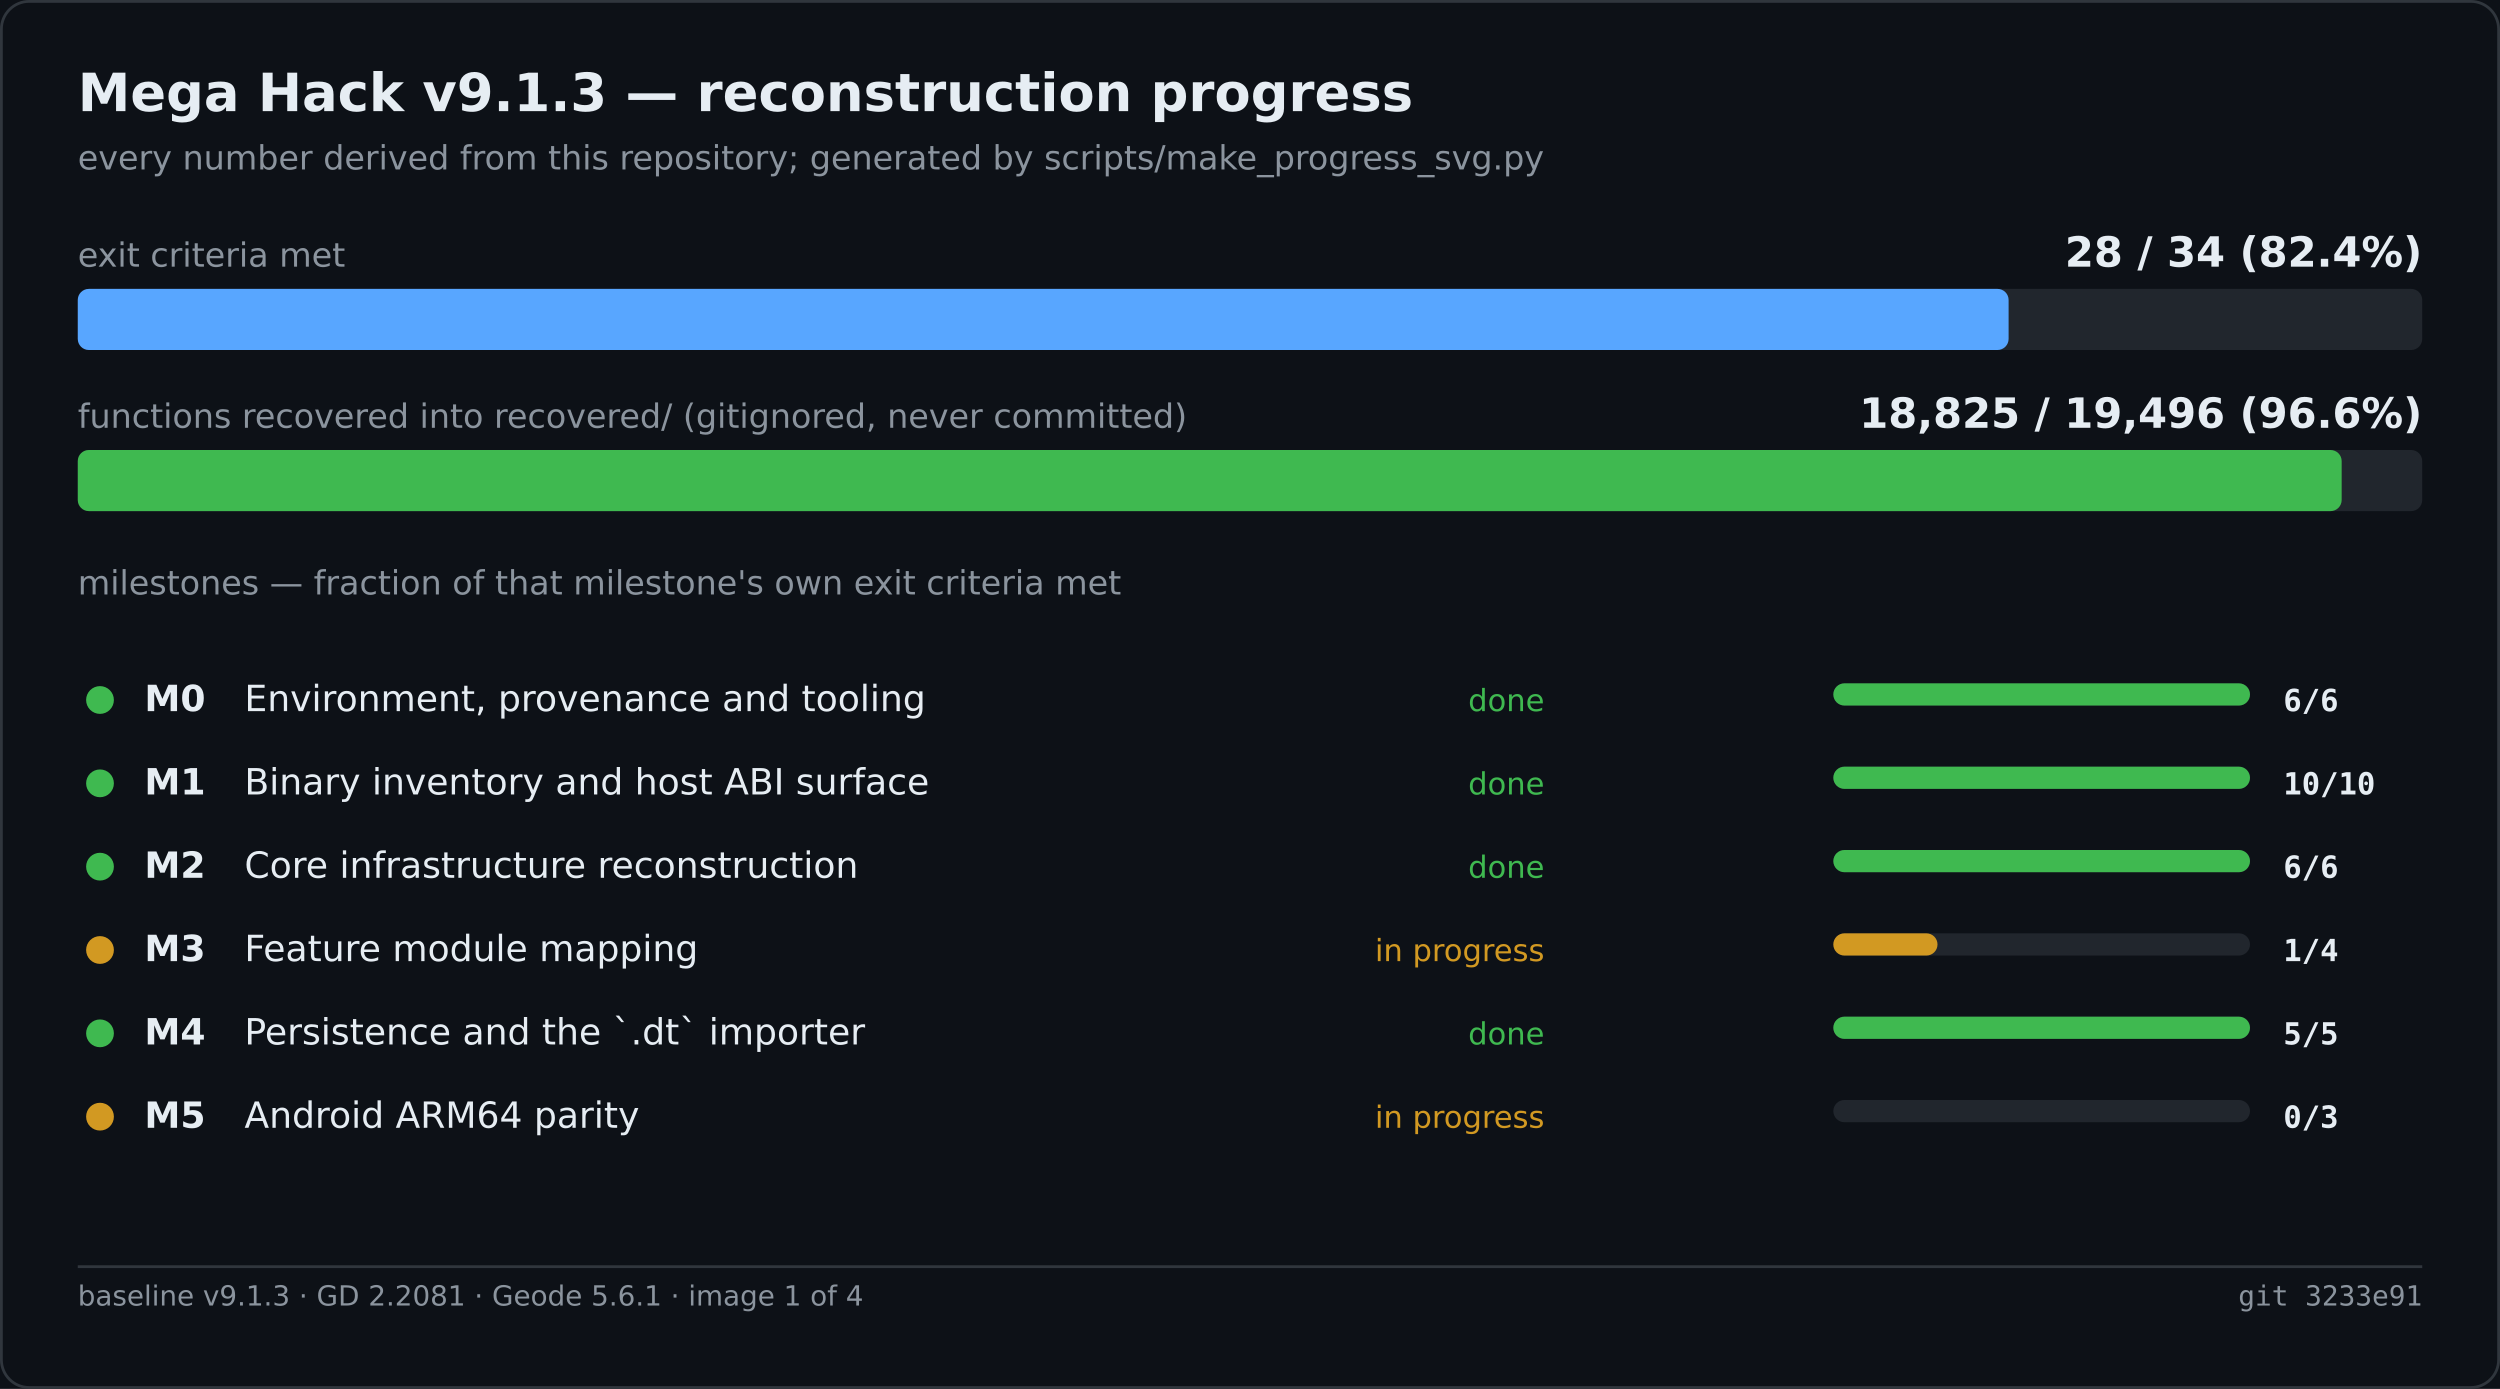
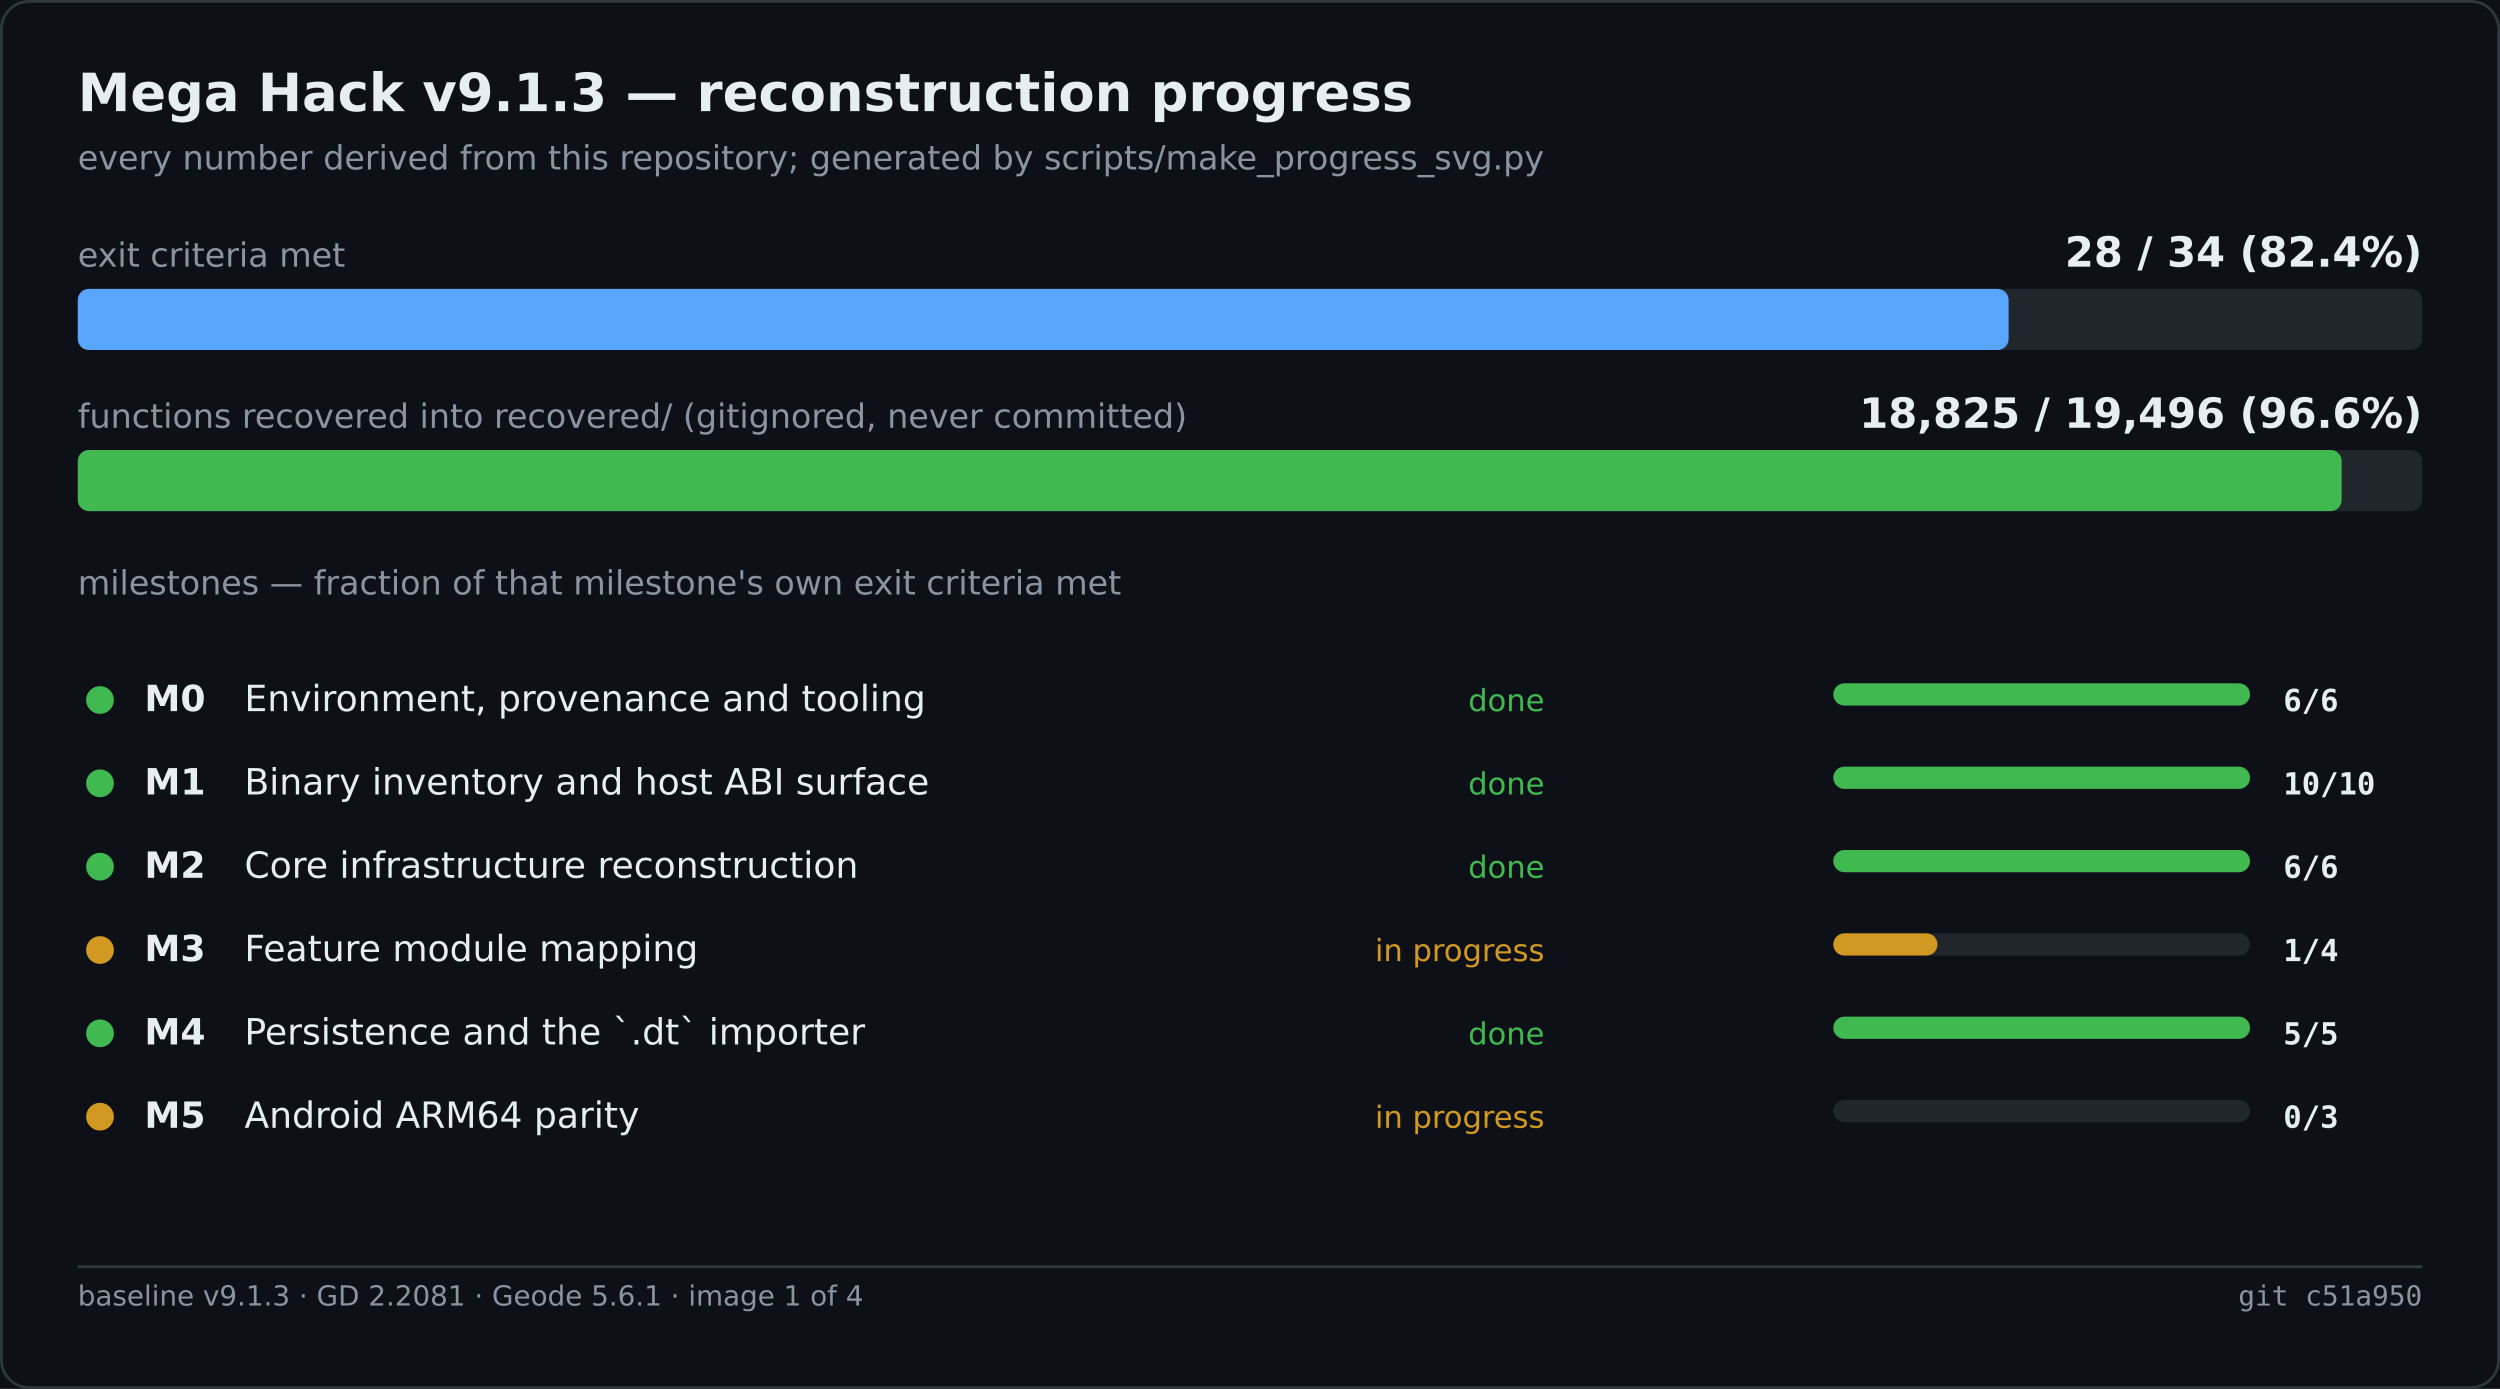
<svg xmlns="http://www.w3.org/2000/svg" width="900" height="500" viewBox="0 0 900 500" role="img" aria-label="Mega Hack v9.1.3 — reconstruction progress">
  <rect width="900" height="500" fill="#0d1117" />
  <rect x="0.5" y="0.5" width="899" height="499" fill="none" stroke="#30363d" rx="10" />
  <text x="28" y="40" font-family="Segoe UI,DejaVu Sans,Helvetica,sans-serif" font-size="19" font-weight="600" fill="#e6edf3">Mega Hack v9.1.3 — reconstruction progress</text>
  <text x="28" y="61" font-family="Segoe UI,DejaVu Sans,Helvetica,sans-serif" font-size="12" fill="#8b949e">every number derived from this repository; generated by scripts/make_progress_svg.py</text>
  <text x="28.0" y="96.0" font-family="Segoe UI,DejaVu Sans,Helvetica,sans-serif" font-size="12" fill="#8b949e">exit criteria met</text>
  <text x="872.0" y="96.0" font-family="Segoe UI,DejaVu Sans,Helvetica,sans-serif" font-size="15" fill="#e6edf3" font-weight="600" text-anchor="end">28 / 34   (82.4%)</text>
  <rect x="28.0" y="104.0" width="844.0" height="22.0" fill="#21262d" rx="4" />
  <rect x="28.0" y="104.0" width="695.1" height="22.0" fill="#58a6ff" rx="4" />
  <text x="28.0" y="154.0" font-family="Segoe UI,DejaVu Sans,Helvetica,sans-serif" font-size="12" fill="#8b949e">functions recovered into recovered/ (gitignored, never committed)</text>
  <text x="872.0" y="154.0" font-family="Segoe UI,DejaVu Sans,Helvetica,sans-serif" font-size="15" fill="#e6edf3" font-weight="600" text-anchor="end">18,825 / 19,496   (96.6%)</text>
  <rect x="28.0" y="162.0" width="844.0" height="22.0" fill="#21262d" rx="4" />
  <rect x="28.0" y="162.0" width="815.0" height="22.0" fill="#3fb950" rx="4" />
  <text x="28.0" y="214.0" font-family="Segoe UI,DejaVu Sans,Helvetica,sans-serif" font-size="12" fill="#8b949e">milestones — fraction of that milestone's own exit criteria met</text>
  <circle cx="36.0" cy="252.0" r="5" fill="#3fb950" />
  <text x="52.0" y="256.0" font-family="Segoe UI,DejaVu Sans,Helvetica,sans-serif" font-size="13" fill="#e6edf3" font-weight="600">M0</text>
  <text x="88.0" y="256.0" font-family="Segoe UI,DejaVu Sans,Helvetica,sans-serif" font-size="13" fill="#e6edf3">Environment, provenance and tooling</text>
  <text x="556.0" y="256.0" font-family="Segoe UI,DejaVu Sans,Helvetica,sans-serif" font-size="11" fill="#3fb950" text-anchor="end">done</text>
  <rect x="660.0" y="246.0" width="150.0" height="8.0" fill="#21262d" rx="4" />
  <rect x="660.0" y="246.0" width="150.0" height="8.0" fill="#3fb950" rx="4" />
  <text x="822.0" y="256.0" font-family="Cascadia Mono,Consolas,DejaVu Sans Mono,monospace" font-size="11" fill="#e6edf3" font-weight="600">6/6</text>
  <circle cx="36.0" cy="282.0" r="5" fill="#3fb950" />
  <text x="52.0" y="286.0" font-family="Segoe UI,DejaVu Sans,Helvetica,sans-serif" font-size="13" fill="#e6edf3" font-weight="600">M1</text>
  <text x="88.0" y="286.0" font-family="Segoe UI,DejaVu Sans,Helvetica,sans-serif" font-size="13" fill="#e6edf3">Binary inventory and host ABI surface</text>
  <text x="556.0" y="286.0" font-family="Segoe UI,DejaVu Sans,Helvetica,sans-serif" font-size="11" fill="#3fb950" text-anchor="end">done</text>
  <rect x="660.0" y="276.0" width="150.0" height="8.0" fill="#21262d" rx="4" />
  <rect x="660.0" y="276.0" width="150.0" height="8.0" fill="#3fb950" rx="4" />
  <text x="822.0" y="286.0" font-family="Cascadia Mono,Consolas,DejaVu Sans Mono,monospace" font-size="11" fill="#e6edf3" font-weight="600">10/10</text>
  <circle cx="36.0" cy="312.0" r="5" fill="#3fb950" />
  <text x="52.0" y="316.0" font-family="Segoe UI,DejaVu Sans,Helvetica,sans-serif" font-size="13" fill="#e6edf3" font-weight="600">M2</text>
  <text x="88.0" y="316.0" font-family="Segoe UI,DejaVu Sans,Helvetica,sans-serif" font-size="13" fill="#e6edf3">Core infrastructure reconstruction</text>
  <text x="556.0" y="316.0" font-family="Segoe UI,DejaVu Sans,Helvetica,sans-serif" font-size="11" fill="#3fb950" text-anchor="end">done</text>
  <rect x="660.0" y="306.0" width="150.0" height="8.0" fill="#21262d" rx="4" />
  <rect x="660.0" y="306.0" width="150.0" height="8.0" fill="#3fb950" rx="4" />
  <text x="822.0" y="316.0" font-family="Cascadia Mono,Consolas,DejaVu Sans Mono,monospace" font-size="11" fill="#e6edf3" font-weight="600">6/6</text>
  <circle cx="36.0" cy="342.0" r="5" fill="#d29922" />
  <text x="52.0" y="346.0" font-family="Segoe UI,DejaVu Sans,Helvetica,sans-serif" font-size="13" fill="#e6edf3" font-weight="600">M3</text>
  <text x="88.0" y="346.0" font-family="Segoe UI,DejaVu Sans,Helvetica,sans-serif" font-size="13" fill="#e6edf3">Feature module mapping</text>
  <text x="556.0" y="346.0" font-family="Segoe UI,DejaVu Sans,Helvetica,sans-serif" font-size="11" fill="#d29922" text-anchor="end">in progress</text>
  <rect x="660.0" y="336.0" width="150.0" height="8.0" fill="#21262d" rx="4" />
  <rect x="660.0" y="336.0" width="37.5" height="8.0" fill="#d29922" rx="4" />
  <text x="822.0" y="346.0" font-family="Cascadia Mono,Consolas,DejaVu Sans Mono,monospace" font-size="11" fill="#e6edf3" font-weight="600">1/4</text>
  <circle cx="36.0" cy="372.0" r="5" fill="#3fb950" />
  <text x="52.0" y="376.0" font-family="Segoe UI,DejaVu Sans,Helvetica,sans-serif" font-size="13" fill="#e6edf3" font-weight="600">M4</text>
  <text x="88.0" y="376.0" font-family="Segoe UI,DejaVu Sans,Helvetica,sans-serif" font-size="13" fill="#e6edf3">Persistence and the `.dt` importer</text>
  <text x="556.0" y="376.0" font-family="Segoe UI,DejaVu Sans,Helvetica,sans-serif" font-size="11" fill="#3fb950" text-anchor="end">done</text>
  <rect x="660.0" y="366.0" width="150.0" height="8.0" fill="#21262d" rx="4" />
  <rect x="660.0" y="366.0" width="150.0" height="8.0" fill="#3fb950" rx="4" />
  <text x="822.0" y="376.0" font-family="Cascadia Mono,Consolas,DejaVu Sans Mono,monospace" font-size="11" fill="#e6edf3" font-weight="600">5/5</text>
  <circle cx="36.0" cy="402.0" r="5" fill="#d29922" />
  <text x="52.0" y="406.0" font-family="Segoe UI,DejaVu Sans,Helvetica,sans-serif" font-size="13" fill="#e6edf3" font-weight="600">M5</text>
  <text x="88.0" y="406.0" font-family="Segoe UI,DejaVu Sans,Helvetica,sans-serif" font-size="13" fill="#e6edf3">Android ARM64 parity</text>
  <text x="556.0" y="406.0" font-family="Segoe UI,DejaVu Sans,Helvetica,sans-serif" font-size="11" fill="#d29922" text-anchor="end">in progress</text>
  <rect x="660.0" y="396.0" width="150.0" height="8.0" fill="#21262d" rx="4" />
  <text x="822.0" y="406.0" font-family="Cascadia Mono,Consolas,DejaVu Sans Mono,monospace" font-size="11" fill="#e6edf3" font-weight="600">0/3</text>
  <line x1="28.0" y1="456.0" x2="872.0" y2="456.0" stroke="#30363d" stroke-width="1" />
  <text x="28.0" y="470.0" font-family="Segoe UI,DejaVu Sans,Helvetica,sans-serif" font-size="10" fill="#8b949e">baseline v9.1.3 · GD 2.2081 · Geode 5.6.1 · image 1 of 4</text>
-   <text x="872.0" y="470.0" font-family="Cascadia Mono,Consolas,DejaVu Sans Mono,monospace" font-size="10" fill="#8b949e" text-anchor="end">git 3233e91</text>
+   <text x="872.0" y="470.0" font-family="Cascadia Mono,Consolas,DejaVu Sans Mono,monospace" font-size="10" fill="#8b949e" text-anchor="end">git c51a950</text>
</svg>
